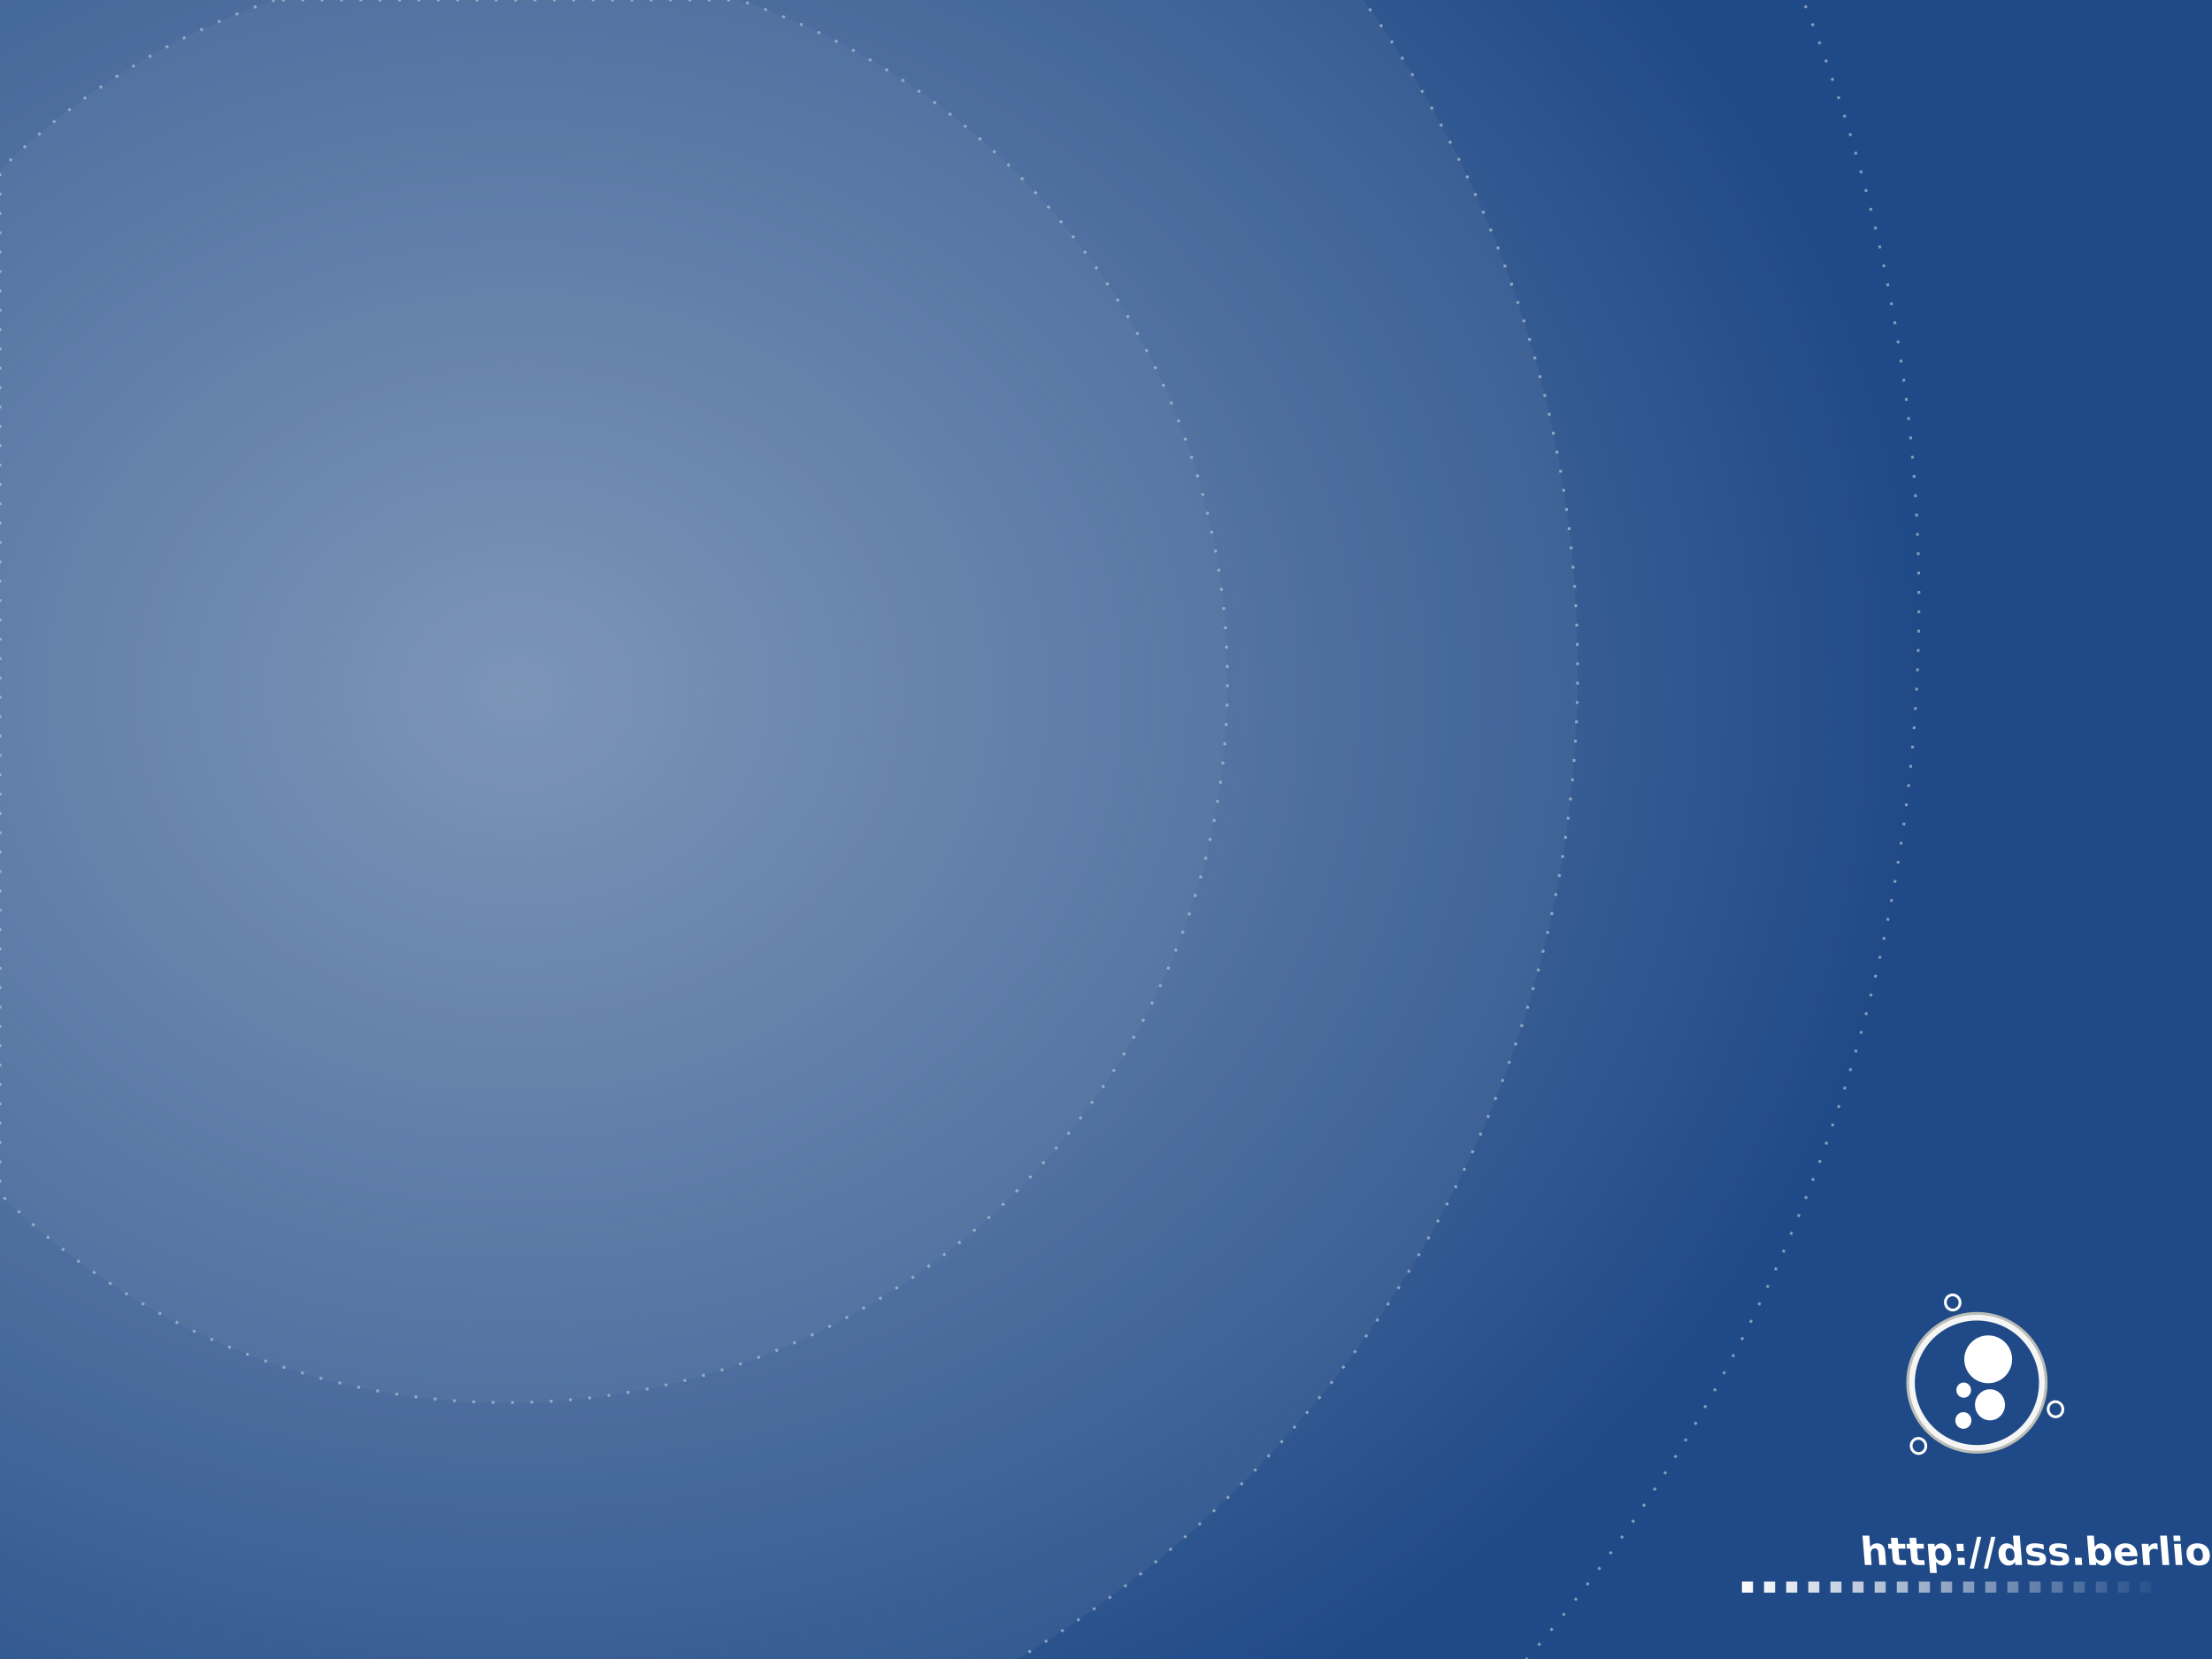
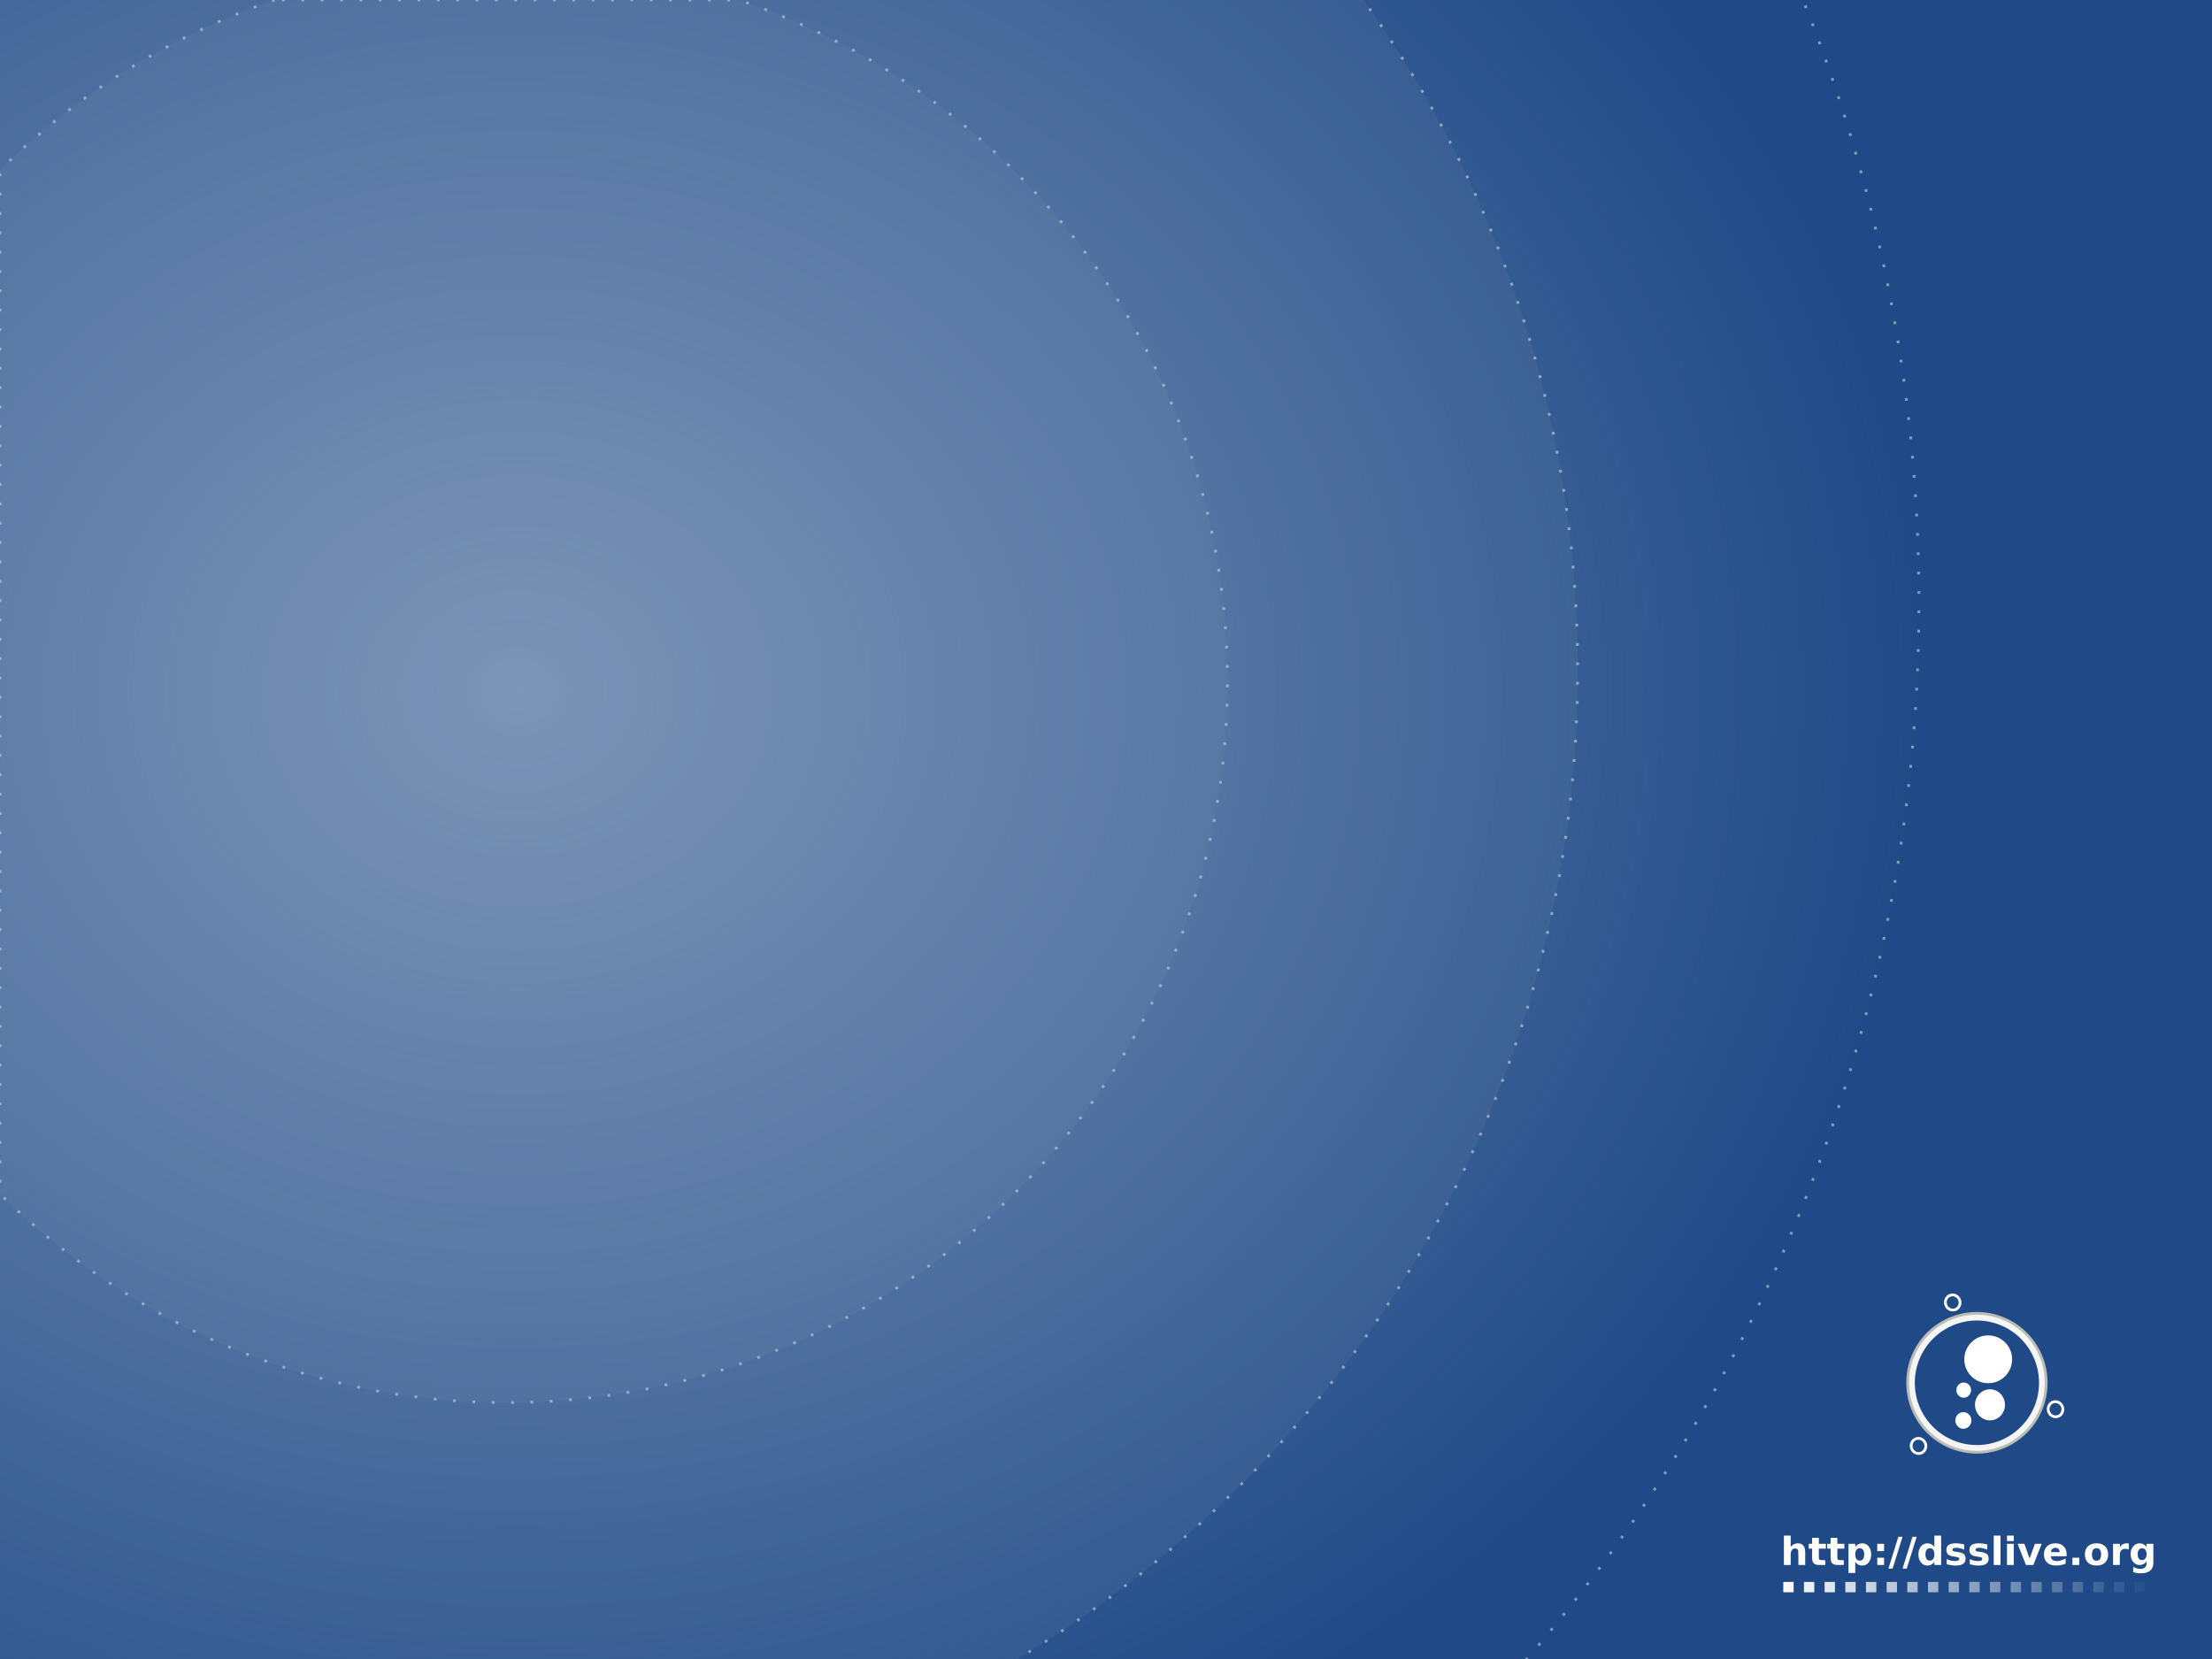
<svg xmlns="http://www.w3.org/2000/svg" xmlns:xlink="http://www.w3.org/1999/xlink" width="800px" height="600px" id="svg1306">
  <defs id="defs1308">
    <linearGradient id="linearGradient8087">
      <stop style="stop-color:#ffffff;stop-opacity:1;" offset="0" id="stop8089" />
      <stop style="stop-color:#ffffff;stop-opacity:0;" offset="1" id="stop8091" />
    </linearGradient>
    <linearGradient id="linearGradient7167">
      <stop style="stop-color:#839bbc;stop-opacity:1;" offset="0" id="stop7169" />
      <stop style="stop-color:#839bbc;stop-opacity:0;" offset="1" id="stop7171" />
    </linearGradient>
    <linearGradient id="linearGradient6431">
      <stop style="stop-color:#6c88af;stop-opacity:1;" offset="0" id="stop6433" />
      <stop style="stop-color:#6c88af;stop-opacity:0;" offset="1" id="stop6435" />
    </linearGradient>
    <linearGradient id="linearGradient4203">
      <stop style="stop-color:#7c95b8;stop-opacity:1;" offset="0" id="stop4205" />
      <stop style="stop-color:#7c95b8;stop-opacity:0;" offset="1" id="stop4207" />
    </linearGradient>
    <radialGradient xlink:href="#linearGradient4203" id="radialGradient4209" cx="187.297" cy="252.448" fx="187.297" fy="252.448" r="409.22" gradientTransform="matrix(1.23948,0,0,1.051473,-44.85388,-15.44197)" gradientUnits="userSpaceOnUse" />
    <linearGradient xlink:href="#linearGradient6431" id="linearGradient6437" x1="186" y1="304.5" x2="186" y2="273.5" gradientUnits="userSpaceOnUse" />
    <linearGradient xlink:href="#linearGradient7167" id="linearGradient7177" x1="191" y1="341" x2="191" y2="234" gradientUnits="userSpaceOnUse" gradientTransform="matrix(9.000000e-2,0,0,0.720589,150,76.55882)" />
-     <linearGradient xlink:href="#linearGradient8087" id="linearGradient8093" x1="272.997" y1="289" x2="429.003" y2="289" gradientUnits="userSpaceOnUse" gradientTransform="translate(355,285)" />
+     <linearGradient xlink:href="#linearGradient8087" id="linearGradient8093" x1="272.997" y1="289" x2="429.003" y2="289" gradientUnits="userSpaceOnUse" gradientTransform="matrix(0.873339,0,0,1,404.7874,285)" />
    <pattern patternUnits="userSpaceOnUse" width="105.029" height="16.467" patternTransform="translate(629.4498,536.74)" id="pattern1441">
      <path style="font-size:25px;font-style:normal;font-variant:normal;font-weight:bold;font-stretch:normal;text-align:start;line-height:125%;writing-mode:lr-tb;text-anchor:start;color:#000000;fill:#ffffff;fill-opacity:1;fill-rule:nonzero;stroke:none;stroke-width:1px;stroke-linecap:butt;stroke-linejoin:miter;marker:none;marker-start:none;marker-mid:none;marker-end:none;stroke-miterlimit:4;stroke-dashoffset:0;stroke-opacity:1;visibility:visible;display:inline;overflow:visible;font-family:Tw Cen MT" d="M 639.545,538.412 L 637.397,540.768 C 636.265,540.101 635.452,539.767 634.955,539.767 C 634.573,539.767 634.243,539.914 633.966,540.207 C 633.69,540.492 633.551,540.833 633.551,541.232 C 633.551,542.022 634.268,542.705 635.7,543.283 C 636.75,543.731 637.543,544.137 638.08,544.504 C 638.617,544.862 639.065,545.362 639.423,546.005 C 639.789,546.648 639.972,547.344 639.972,548.092 C 639.972,549.468 639.415,550.664 638.3,551.681 C 637.193,552.699 635.883,553.207 634.369,553.207 C 632.709,553.207 631.069,552.426 629.45,550.863 L 631.72,548.215 C 632.738,549.264 633.69,549.789 634.577,549.789 C 634.992,549.789 635.391,549.606 635.773,549.24 C 636.156,548.866 636.347,548.475 636.347,548.068 C 636.347,547.23 635.464,546.493 633.698,545.859 C 632.689,545.492 631.973,545.151 631.549,544.833 C 631.126,544.508 630.768,544.04 630.475,543.429 C 630.19,542.811 630.048,542.18 630.048,541.537 C 630.048,540.113 630.512,538.958 631.44,538.071 C 632.367,537.183 633.58,536.74 635.077,536.74 C 636.851,536.74 638.341,537.297 639.545,538.412 M 641.364,536.96 L 652.143,536.96 L 652.143,540.365 L 648.468,540.365 L 648.468,552.988 L 645.014,552.988 L 645.014,540.365 L 641.364,540.365 L 641.364,536.96 M 658.222,536.96 L 660.895,536.96 L 667.438,552.988 L 663.971,552.988 L 662.665,549.838 L 656.525,549.838 L 655.268,552.988 L 651.813,552.988 L 658.222,536.96 M 659.565,542.209 L 657.697,546.933 L 661.493,546.933 L 659.565,542.209 M 669.831,536.96 L 675.104,536.96 C 676.707,536.96 677.973,537.383 678.9,538.229 C 679.836,539.076 680.304,540.219 680.304,541.659 C 680.304,542.481 680.089,543.336 679.657,544.223 C 679.234,545.11 678.449,545.806 677.301,546.31 L 681.781,552.988 L 677.826,552.988 L 673.676,546.786 L 673.285,546.786 L 673.285,552.988 L 669.831,552.988 L 669.831,536.96 M 673.31,539.816 L 673.31,543.991 L 674.054,543.991 C 675.853,543.991 676.752,543.254 676.752,541.781 C 676.752,541.179 676.516,540.703 676.044,540.353 C 675.58,539.995 674.933,539.816 674.103,539.816 L 673.31,539.816 M 683.112,536.96 L 693.891,536.96 L 693.891,540.365 L 690.216,540.365 L 690.216,552.988 L 686.762,552.988 L 686.762,540.365 L 683.112,540.365 L 683.112,536.96 M 696.003,536.96 L 699.445,536.96 L 699.445,552.988 L 696.003,552.988 L 696.003,536.96 M 713.263,536.96 L 716.645,536.96 L 716.645,552.988 L 713.3,552.988 L 705.939,542.612 L 705.939,552.988 L 702.497,552.988 L 702.497,536.96 L 705.89,536.96 L 713.263,547.262 L 713.263,536.96 M 733.478,540.439 L 731.183,542.587 C 730.703,541.757 730.109,541.139 729.401,540.732 C 728.693,540.317 727.952,540.109 727.179,540.109 C 725.926,540.109 724.836,540.585 723.908,541.537 C 722.988,542.489 722.528,543.613 722.528,544.906 C 722.528,546.282 722.988,547.45 723.908,548.41 C 724.836,549.362 725.95,549.838 727.253,549.838 C 727.961,549.838 728.64,549.659 729.291,549.301 C 729.95,548.943 730.479,548.272 730.878,547.287 L 727.082,547.287 L 727.082,544.162 L 734.479,544.162 L 734.479,546.237 C 734.479,547.303 734.113,548.451 733.38,549.679 C 732.648,550.9 731.684,551.795 730.487,552.365 C 729.291,552.926 728.083,553.207 726.862,553.207 C 724.648,553.207 722.781,552.406 721.259,550.802 C 719.737,549.199 718.976,547.218 718.976,544.858 C 718.976,542.62 719.757,540.707 721.32,539.12 C 722.891,537.533 724.779,536.74 726.984,536.74 C 729.8,536.74 731.964,537.973 733.478,540.439" id="path1443" transform="translate(-629.4498,-536.74)" />
    </pattern>
  </defs>
  <g id="layer1">
    <rect style="opacity:1;color:#000000;fill:#204a87;fill-opacity:1;fill-rule:nonzero;stroke:none;stroke-width:2;stroke-linecap:butt;stroke-linejoin:miter;marker:none;marker-start:none;marker-mid:none;marker-end:none;stroke-miterlimit:4;stroke-dasharray:none;stroke-dashoffset:0;stroke-opacity:1;visibility:visible;display:inline;overflow:visible" id="rect2671" width="800" height="600" x="0" y="7.8159701e-014" />
    <path id="path4201" d="M -123.423,-129.784 L -123.423,729.784 L 393.481,729.784 C 572.711,629.415 694.017,437.745 694.017,217.849 C 694.017,87.687 651.489,-32.506 579.631,-129.784 L -123.423,-129.784 z " style="opacity:1;color:#000000;fill:url(#radialGradient4209);fill-opacity:1.0;fill-rule:nonzero;stroke:#ffffff;stroke-width:1;stroke-linecap:butt;stroke-linejoin:miter;marker:none;marker-start:none;marker-mid:none;marker-end:none;stroke-miterlimit:4;stroke-dasharray:1 6;stroke-dashoffset:0;stroke-opacity:0.447;visibility:visible;display:inline;overflow:visible" />
    <path style="opacity:1;color:#000000;fill:#7c95b8;fill-opacity:0.122;fill-rule:nonzero;stroke:#ffffff;stroke-width:1;stroke-linecap:butt;stroke-linejoin:miter;marker:none;marker-start:none;marker-mid:none;marker-end:none;stroke-miterlimit:4;stroke-dasharray:1,6;stroke-dashoffset:0;stroke-opacity:0.448;visibility:visible;display:inline;overflow:visible" d="M 99.312 0 C 61.58 12.863 27.721 34.076 0 61.531 L 0 431.781 C 47.098 478.429 111.868 507.281 183.344 507.281 C 327.2 507.281 443.938 390.513 443.938 246.656 C 443.938 132.212 370.021 34.999 267.375 0 L 99.312 0 z " id="path3462" />
    <path style="opacity:1;color:#000000;fill:#7c95b8;fill-opacity:0.122;fill-rule:nonzero;stroke:#ffffff;stroke-width:1;stroke-linecap:butt;stroke-linejoin:miter;marker:none;marker-start:none;marker-mid:none;marker-end:none;stroke-miterlimit:4;stroke-dasharray:1 6 ;stroke-dashoffset:0;stroke-opacity:0.447;visibility:visible;display:inline;overflow:visible" d="M -3.997,-3.993 L -3.997,604.992 L 359.341,604.992 C 485.323,533.883 570.59,398.09 570.59,242.297 C 570.59,150.081 540.697,64.927 490.188,-3.993 L -3.997,-3.993 z " id="path3470" />
    <rect style="fill:none;stroke:none" width="105.029" height="16.467" x="629.45" y="536.74" id="rect1445" />
-     <path style="fill:none;fill-opacity:0.75;fill-rule:evenodd;stroke:url(#linearGradient8093);stroke-width:4;stroke-linecap:butt;stroke-linejoin:miter;stroke-miterlimit:4;stroke-dasharray:4 4 ;stroke-dashoffset:0;stroke-opacity:1" d="M 629.997,574 L 782.003,574" id="path7359" />
+     <path style="fill:none;fill-opacity:0.75;fill-rule:evenodd;stroke:url(#linearGradient8093);stroke-width:3.738;stroke-linecap:butt;stroke-linejoin:miter;stroke-miterlimit:4;stroke-dasharray:3.738 3.738 ;stroke-dashoffset:0;stroke-opacity:1" d="M 644.953,574 L 777.706,574" id="path7359" />
    <g id="g2682" transform="translate(532.3273,251.3446)">
      <path style="fill:#f5f5f5;fill-opacity:1;stroke:#babdb6;stroke-width:5.248;stroke-miterlimit:4;stroke-dasharray:none;stroke-opacity:1" id="path1671" d="M 288.571 426.648 A 131.429 131.429 0 1 1  25.714,426.648 A 131.429 131.429 0 1 1  288.571 426.648 z" transform="matrix(0.190548,0,0,0.190548,152.7065,167.4619)" />
      <path style="fill:#204a87;fill-opacity:1;stroke:none;stroke-width:5.287;stroke-miterlimit:4;stroke-opacity:1" id="path1673" d="M 288.571 426.648 A 131.429 131.429 0 1 1  25.714,426.648 A 131.429 131.429 0 1 1  288.571 426.648 z" transform="matrix(0.170904,0,0,0.170904,155.7935,175.843)" />
      <path style="fill:#ffffff;fill-opacity:1;stroke:none;stroke-width:5.287;stroke-miterlimit:4;stroke-opacity:1" id="path1675" d="M 391.429 479.505 A 41.429 41.429 0 1 1  308.571,479.505 A 41.429 41.429 0 1 1  391.429 479.505 z" transform="matrix(0.208769,0,0,0.208769,113.6616,140.1641)" />
      <path style="fill:#ffffff;fill-opacity:1;stroke:none;stroke-width:5.287;stroke-miterlimit:4;stroke-opacity:1" id="path1677" d="M 447.857 574.148 A 30 31.071 0 1 1  387.857,574.148 A 30 31.071 0 1 1  447.857 574.148 z" transform="matrix(0.180726,0,0,0.180726,111.8588,152.9657)" />
      <path style="fill:#ffffff;fill-opacity:1;stroke:none;stroke-width:5.287;stroke-miterlimit:4;stroke-opacity:1" id="path1679" d="M 447.857 574.148 A 30 31.071 0 1 1  387.857,574.148 A 30 31.071 0 1 1  447.857 574.148 z" transform="matrix(9.681743e-2,0,0,9.681743e-2,137.3034,206.7962)" />
      <path style="fill:#ffffff;fill-opacity:1;stroke:none;stroke-width:5.287;stroke-miterlimit:4;stroke-opacity:1" id="path1681" d="M 447.857 574.148 A 30 31.071 0 1 1  387.857,574.148 A 30 31.071 0 1 1  447.857 574.148 z" transform="matrix(8.850828e-2,0,0,8.850828e-2,140.8957,200.5943)" />
      <path style="fill:#204a87;fill-opacity:1;stroke:#ffffff;stroke-width:11.298;stroke-miterlimit:4;stroke-dasharray:none;stroke-opacity:1" id="path1685" d="M 447.857 574.148 A 30 31.071 0 1 1  387.857,574.148 A 30 31.071 0 1 1  447.857 574.148 z" transform="matrix(8.549257e-2,-2.290757e-2,2.290757e-2,8.549257e-2,162.2009,218.8084)" />
      <path style="fill:#204a87;fill-opacity:1;stroke:#ffffff;stroke-width:11.298;stroke-miterlimit:4;stroke-dasharray:none;stroke-opacity:1" id="path1687" d="M 447.857 574.148 A 30 31.071 0 1 1  387.857,574.148 A 30 31.071 0 1 1  447.857 574.148 z" transform="matrix(8.549257e-2,-2.290757e-2,2.290757e-2,8.549257e-2,112.6493,232.0857)" />
      <path style="fill:#204a87;fill-opacity:1;stroke:#ffffff;stroke-width:11.298;stroke-miterlimit:4;stroke-dasharray:none;stroke-opacity:1" id="path1689" d="M 447.857 574.148 A 30 31.071 0 1 1  387.857,574.148 A 30 31.071 0 1 1  447.857 574.148 z" transform="matrix(8.549257e-2,-2.290757e-2,2.290757e-2,8.549257e-2,125.0172,180.1985)" />
    </g>
-     <text xml:space="preserve" style="font-size:14px;font-style:normal;font-variant:normal;font-weight:bold;font-stretch:normal;text-align:start;line-height:125%;writing-mode:lr-tb;text-anchor:start;fill:#ffffff;fill-opacity:1;stroke:none;stroke-width:1px;stroke-linecap:butt;stroke-linejoin:miter;stroke-opacity:1;font-family:Bitstream Vera Sans" x="628" y="566" id="text1453" transform="matrix(1,0,8.000000e-2,1,0,0">
-       <tspan id="tspan1455" x="628" y="566">http://dss.berlios.de</tspan>
+     <text xml:space="preserve" style="font-size:14px;font-style:normal;font-variant:normal;font-weight:bold;font-stretch:normal;text-align:start;line-height:125%;writing-mode:lr-tb;text-anchor:start;fill:#ffffff;fill-opacity:1;stroke:none;stroke-width:1px;stroke-linecap:butt;stroke-linejoin:miter;stroke-opacity:1;font-family:Bitstream Vera Sans" x="644" y="566" id="text1453">
+       <tspan id="tspan1455" x="644" y="566">http://dsslive.org</tspan>
    </text>
  </g>
</svg>
